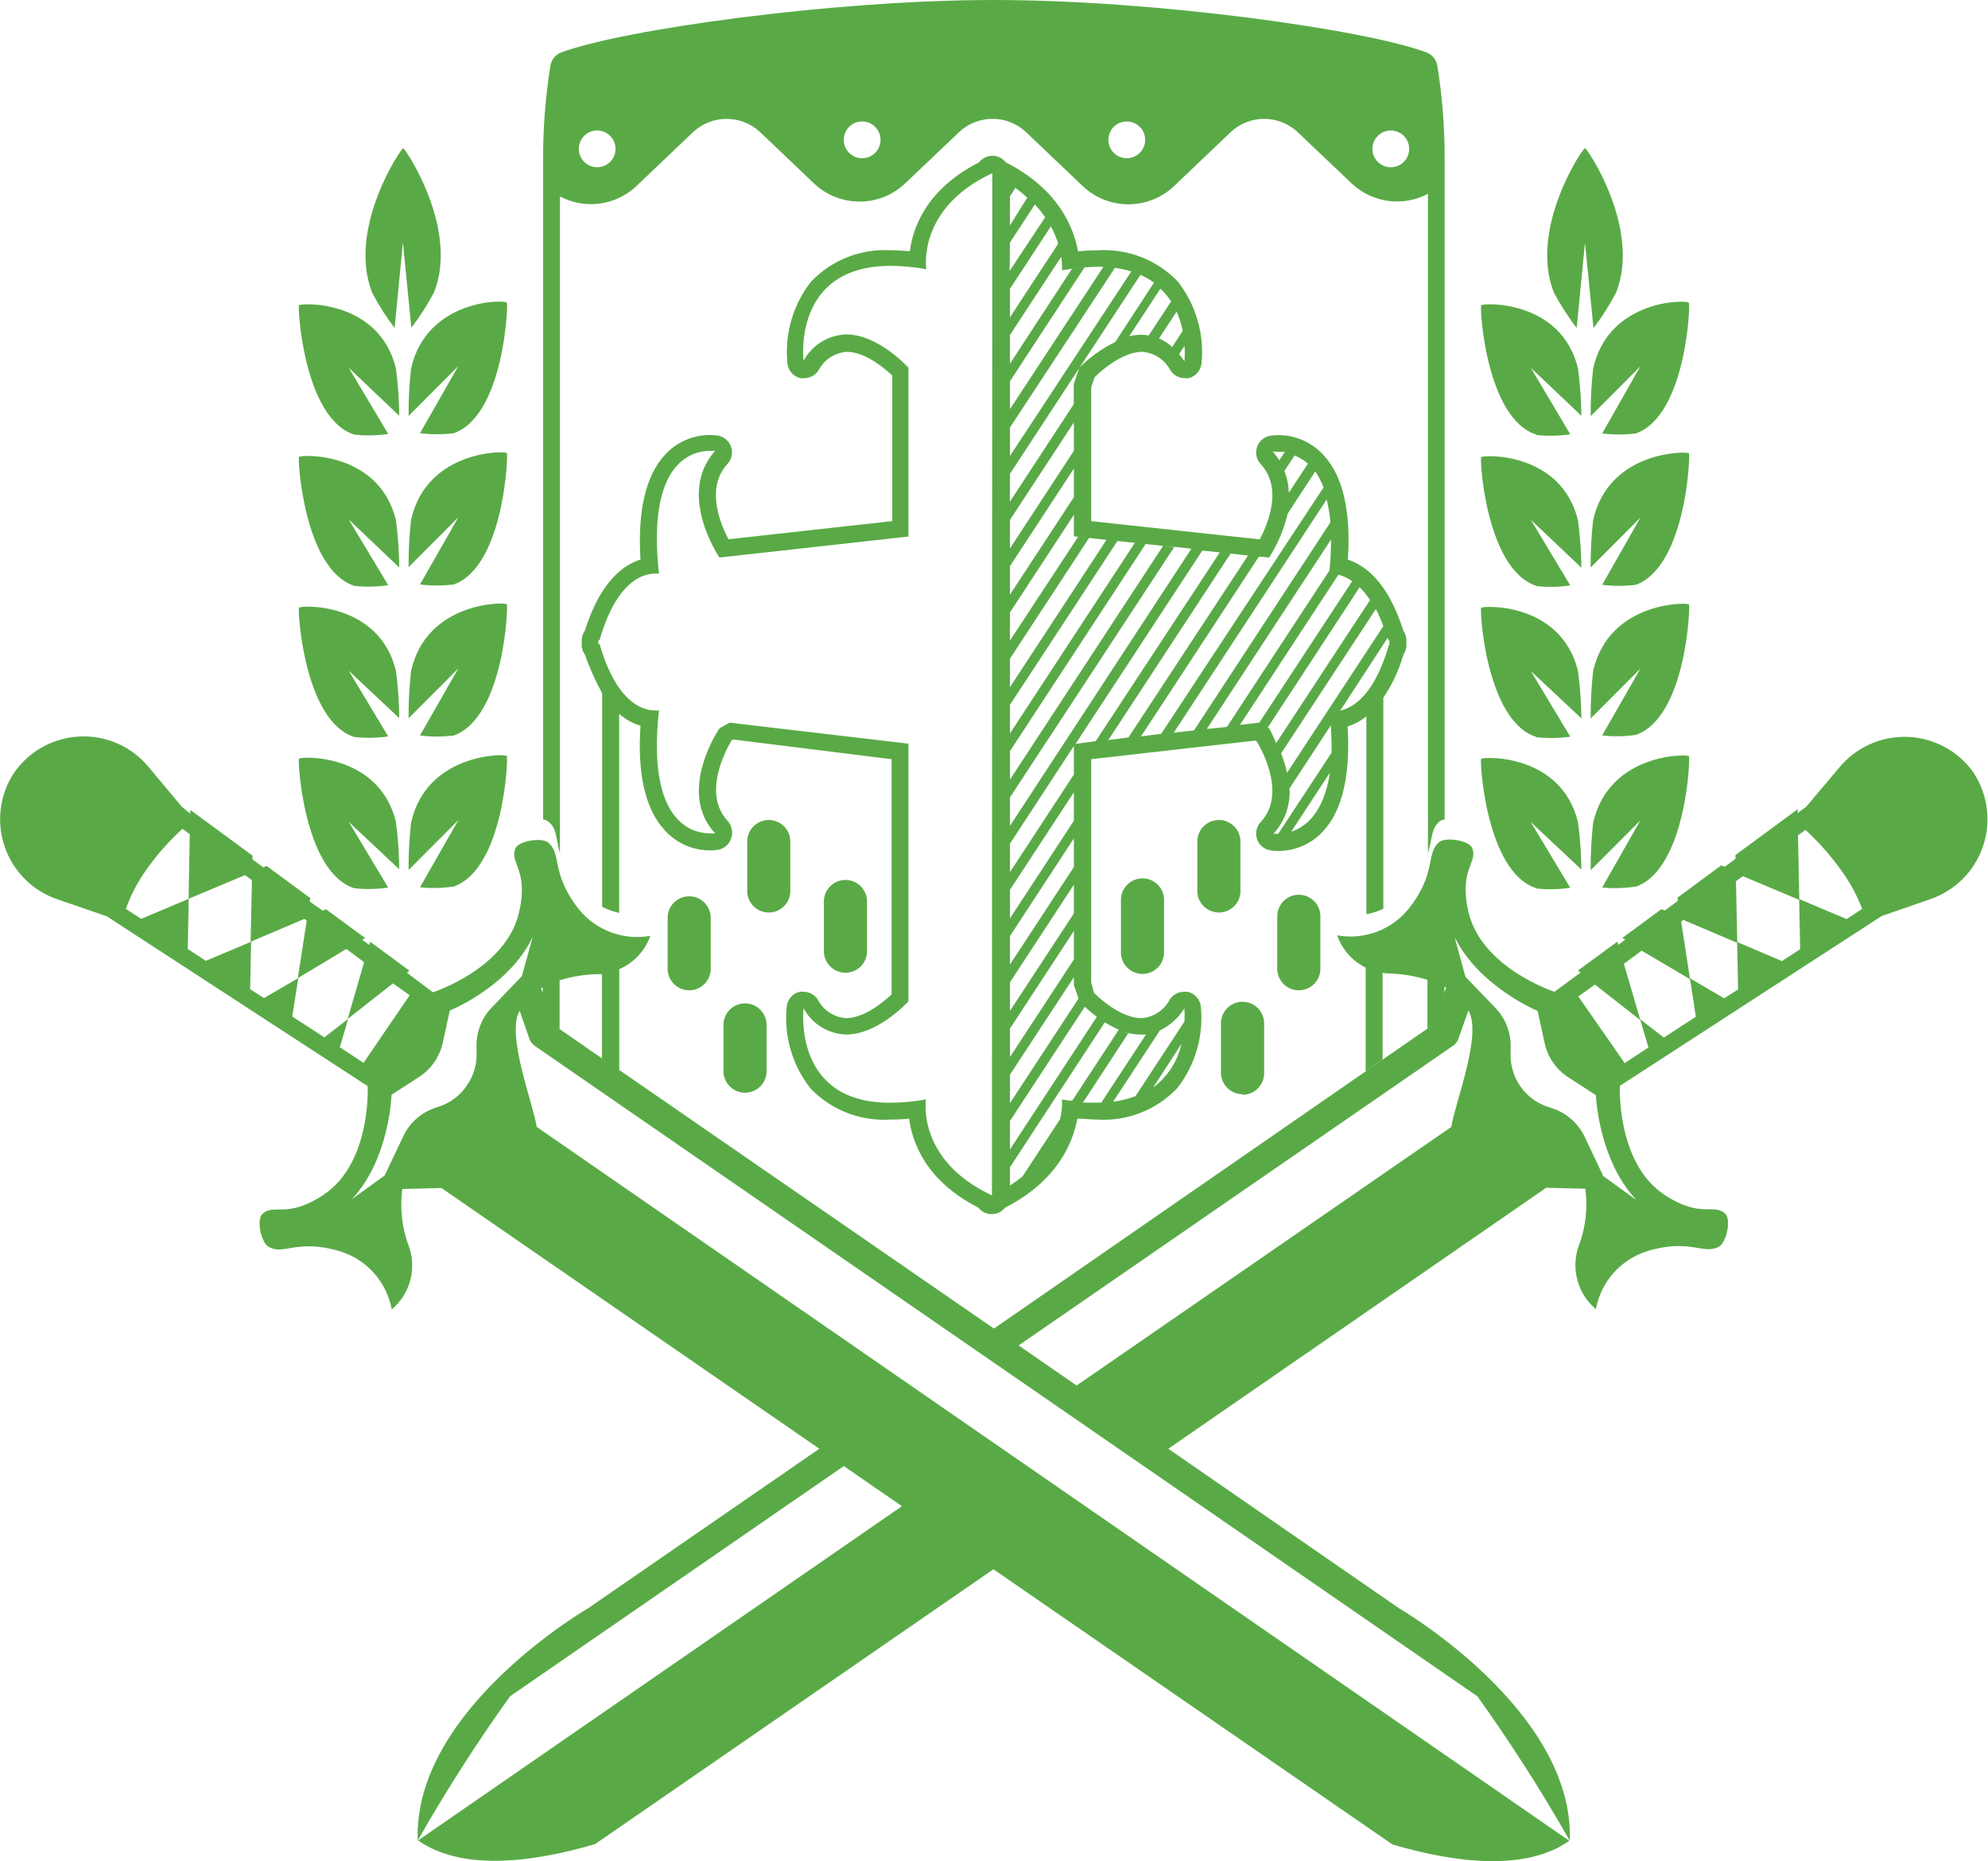
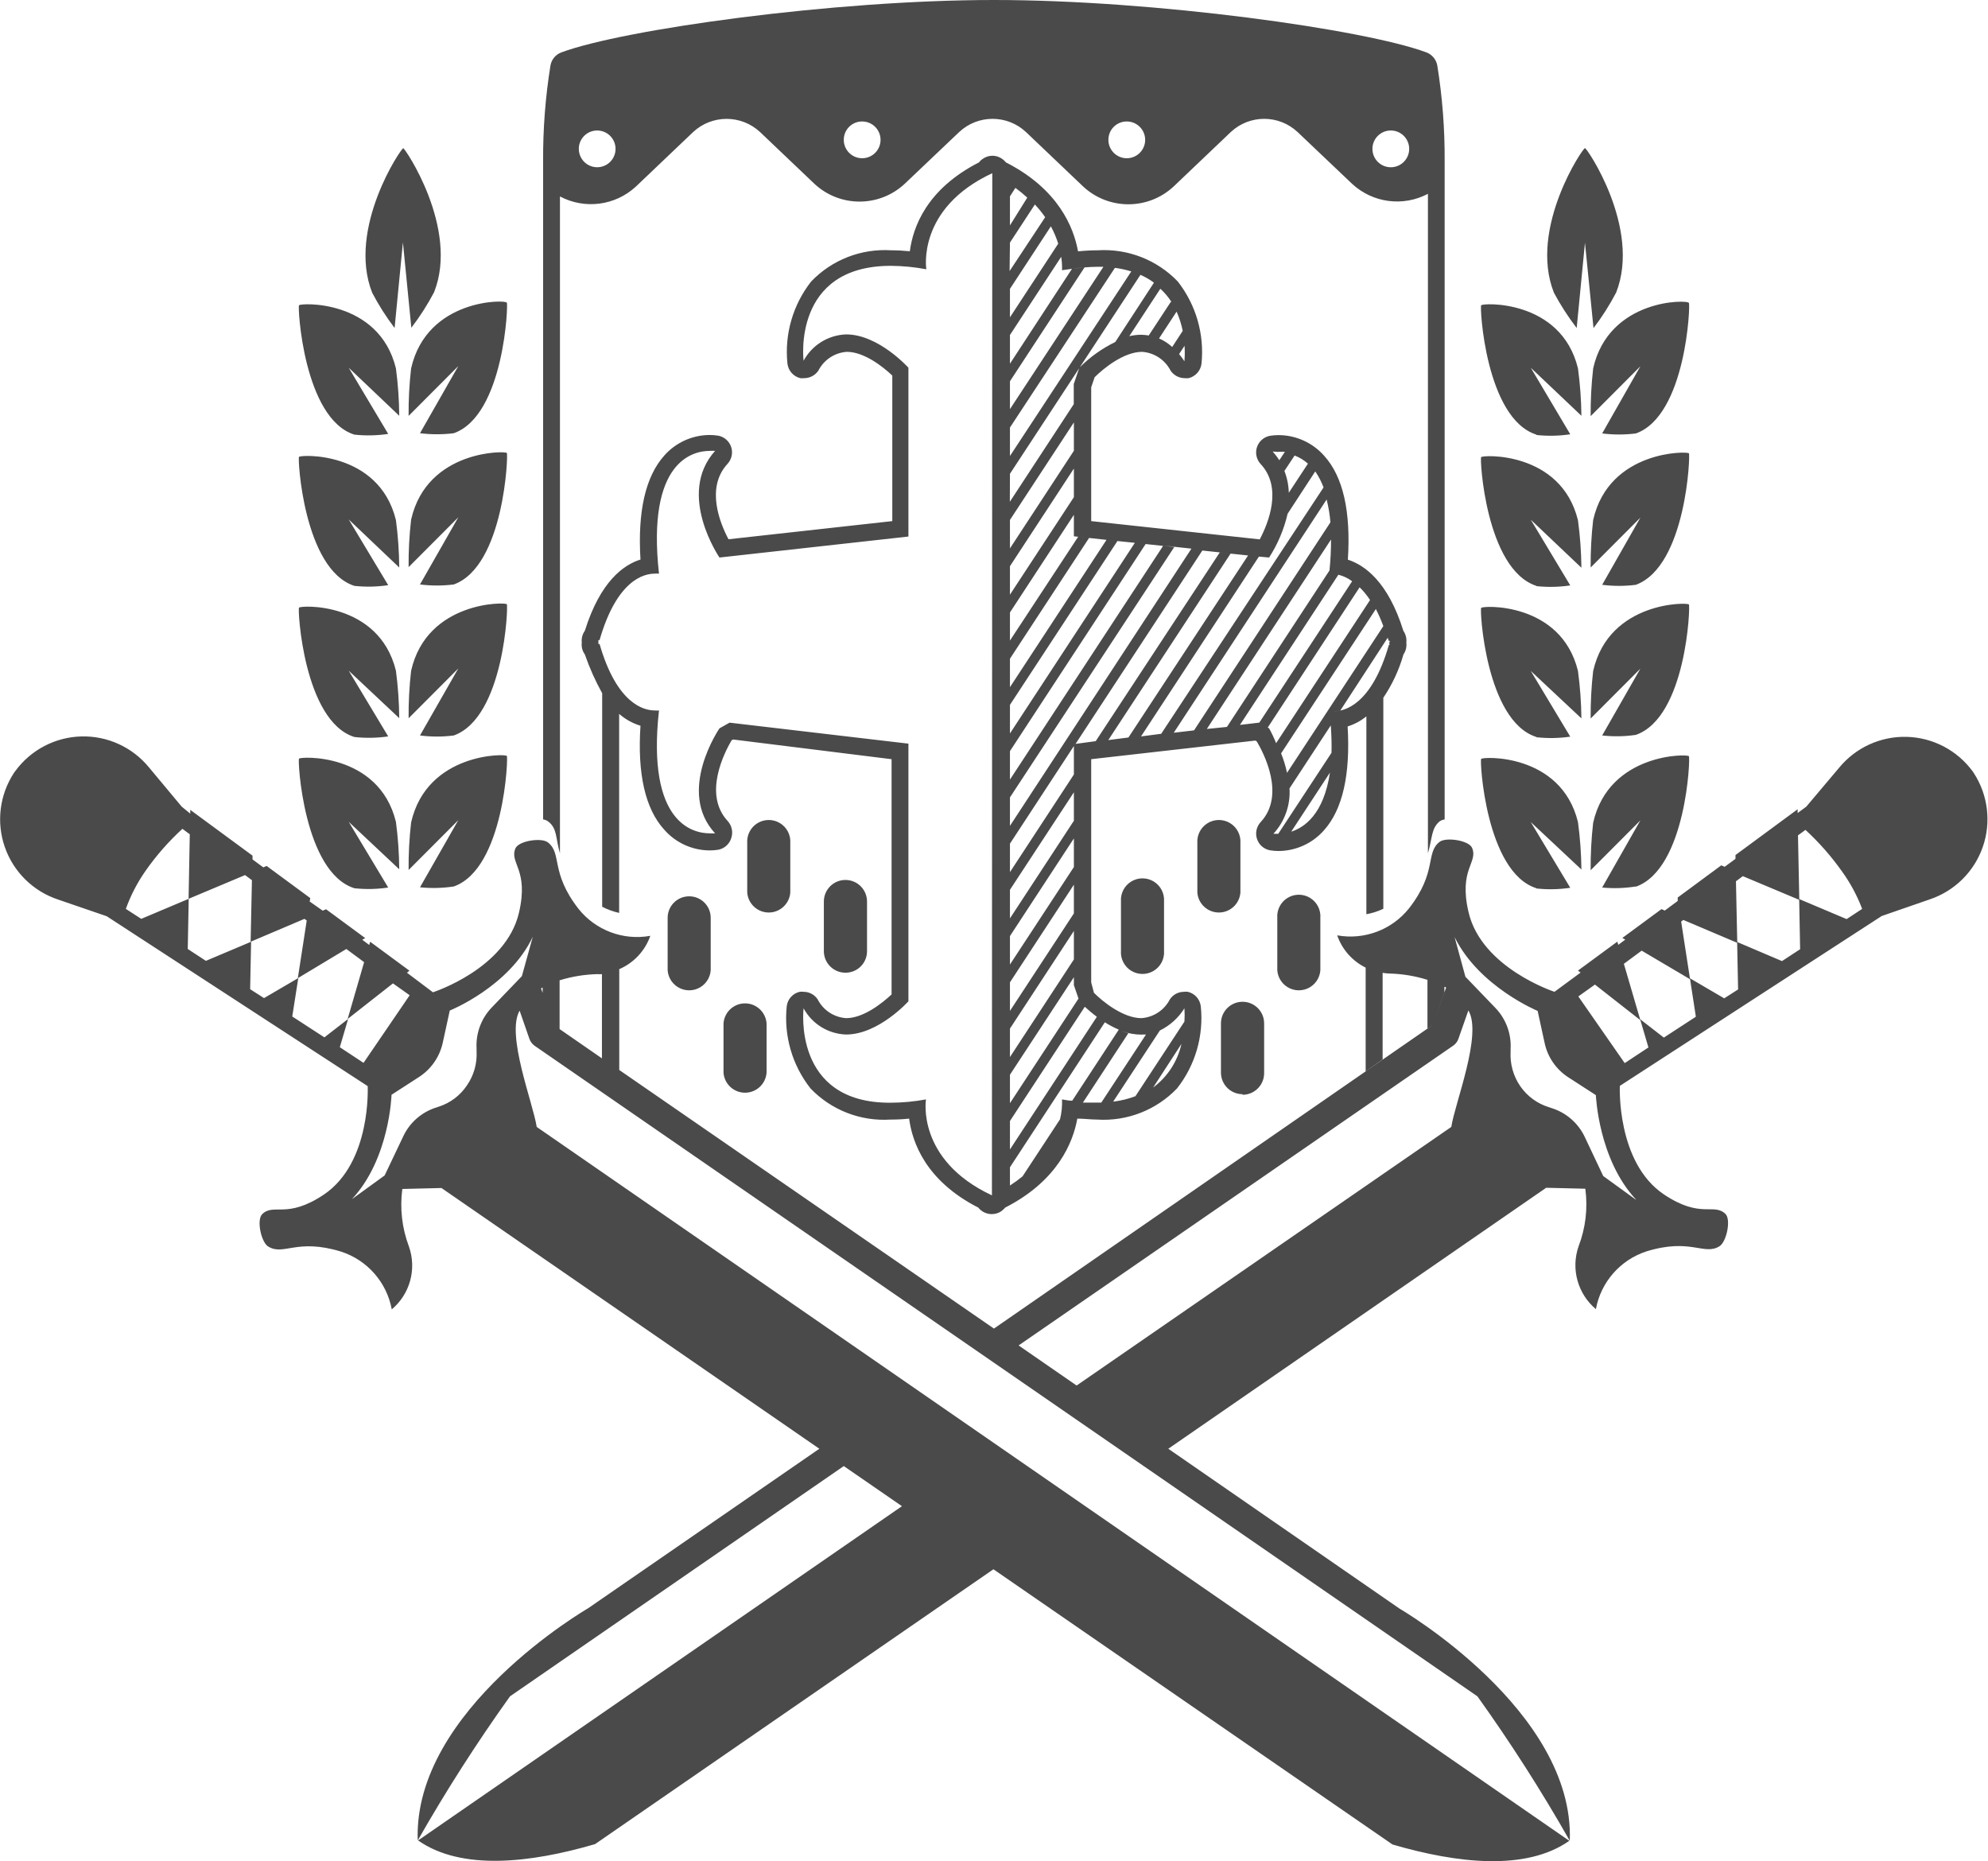
<svg xmlns="http://www.w3.org/2000/svg" viewBox="0 0 167.61 156.87">
  <defs>
-     <style>.cls-1{fill:#59aa46;}</style>
+     <style>.cls-1{fill:#4A4A4A;}</style>
  </defs>
  <g id="Capa_2" data-name="Capa 2">
    <g id="OBJECTS">
      <path class="cls-1" d="M50.17,155.46l33.63-23.2-7.71-5.32L35.25,155.15C38.9,157.71,44.7,157.06,50.17,155.46ZM166.42,65.18a1.3,1.3,0,0,0-.1-.15,7.13,7.13,0,0,0-11.27-.3L152.29,68l-.73.54v-.32l-5.24,3.86v.32l-.91.67-.29-.12-3.67,2.71,0,.29-1.09.81-.28-.12-3.3,2.43.25.14-.59.44-.08-.27-3.32,2.44.22.17-2.2,1.62s-6.13-2-7.24-6.69c-.87-3.67.83-4.19.29-5.45-.28-.63-2.19-.92-2.74-.5-1.21.95-.17,2.51-2.57,5.6a6.32,6.32,0,0,1-6.06,2.28,4.78,4.78,0,0,0,2.4,2.72h0v8.74l1.43-1v-7.3a4.07,4.07,0,0,0,.61.06,11.69,11.69,0,0,1,3.17.53v4.1l.48-.32.95-2.73v-.46h0s.1,0,.14.07l-1.09,3.12L83.8,112,52.21,90.2V81.7a4.78,4.78,0,0,0,2.62-2.81,6.31,6.31,0,0,1-6.06-2.28c-2.4-3.09-1.36-4.65-2.58-5.6-.55-.42-2.45-.13-2.73.5-.54,1.26,1.16,1.78.29,5.45-1.11,4.72-7.25,6.69-7.25,6.69L34.31,82l.21-.17-3.31-2.44-.08.27-.59-.44.25-.14-3.3-2.43-.28.12L26.11,76l.05-.29L22.48,73l-.28.12-.91-.67v-.32l-5.25-3.86v.32L15.32,68l-2.76-3.31A7.13,7.13,0,0,0,1.29,65l-.11.15A7.13,7.13,0,0,0,4.89,75.83L9,77.24,31,91.56s.33,6.43-3.69,9.14c-3.13,2.1-4.22.7-5.2,1.65-.5.48-.09,2.37.5,2.73,1.31.81,2.4-.72,6.14.43a6.33,6.33,0,0,1,4.28,4.87,4.82,4.82,0,0,0,1.45-5.29,10,10,0,0,1-.56-4.86l3.3-.08,32.28,22.27-.42-.29-19.5,13.45s-14.77,8.54-14.36,19.57A140.1,140.1,0,0,1,43,143l28.14-19.41,46.26,31.9c5.47,1.6,11.27,2.25,14.91-.31L45.25,95c-.3-2-2.61-7.79-1.44-9.8l.83,2.39a1.23,1.23,0,0,0,.45.58L124.56,143a137.59,137.59,0,0,1,7.79,12.18c.41-11-14.35-19.57-14.35-19.57L98.5,122.13l31.86-22,3.3.08a9.87,9.87,0,0,1-.57,4.86,4.84,4.84,0,0,0,1.46,5.29,6.33,6.33,0,0,1,4.27-4.87c3.74-1.15,4.84.38,6.15-.43.59-.36,1-2.25.5-2.73-1-.95-2.07.45-5.2-1.65-4-2.71-3.7-9.14-3.7-9.14l22.08-14.32,4.07-1.41A7.13,7.13,0,0,0,166.42,65.18ZM30.65,89.6l-2-1.32.7-2.38-2,1.55-2.71-1.76.51-3.24-2.89,1.69-1.17-.75.08-4L17.36,81l-1.53-1,.08-4.23-4,1.69-1.3-.84a13.6,13.6,0,0,1,1.67-3.22,21.51,21.51,0,0,1,3.1-3.53l.62.46-.1,5.44,4.76-2,.58.43-.11,5.19,4.54-1.93.19.14-.75,4.86L29.2,80l1.5,1.11L29.31,85.9l3.82-3,1.41,1ZM44,82.29l-2.53,2.63a4.62,4.62,0,0,0-1.29,3.47l0,.23a4.6,4.6,0,0,1-.82,2.89A4.51,4.51,0,0,1,37,93.29l-.21.07A4.59,4.59,0,0,0,34,95.79l-1.57,3.3v0l-2.76,2c3.19-3.41,3.34-8.8,3.34-8.8l2.32-1.5a4.62,4.62,0,0,0,2-2.89l.59-2.71s5-2,7-6.22Zm1.75,1.41-.14-.39s.09,0,.14-.07Zm5,5.52-3.57-2.47V82.64a11.79,11.79,0,0,1,3.18-.52,2.58,2.58,0,0,0,.39,0ZM122.36,95,90.77,116.8l-4.89-3.38,36.64-25.27a1.15,1.15,0,0,0,.44-.58l.84-2.39C125,87.19,122.66,93,122.36,95Zm15.57,6.14-2.76-2v0l-1.56-3.3a4.62,4.62,0,0,0-2.8-2.43l-.21-.07a4.57,4.57,0,0,1-2.43-1.78,4.66,4.66,0,0,1-.81-2.89v-.23a4.62,4.62,0,0,0-1.28-3.47l-2.53-2.63L122.64,79c2.06,4.18,7,6.22,7,6.22l.59,2.71a4.58,4.58,0,0,0,2,2.89l2.32,1.5S134.75,97.71,137.93,101.12Zm17.76-23.66-4-1.69.08,4.23-1.53,1-3.78-1.61.08,4-1.17.75-2.89-1.69.5,3.24-2.7,1.76-2-1.55.7,2.38-2,1.32L133.07,84l1.4-1,3.83,3-1.39-4.75,1.5-1.11,4.08,2.41-.75-4.86.18-.14,4.55,1.93-.11-5.19.58-.43,4.76,2-.11-5.44.63-.46a22,22,0,0,1,3.1,3.53A13.6,13.6,0,0,1,157,76.62Zm-26.15-2.58a11.2,11.2,0,0,0,2.85-.06l-3.33-5.54,4.27,4a32.44,32.44,0,0,0-.29-4c-1.44-5.88-8.16-5.51-8.16-5.32C124.74,64,125.25,73.53,129.54,74.88Zm0-25.49a11.2,11.2,0,0,0,2.85-.06l-3.33-5.54,4.27,4.05a32.44,32.44,0,0,0-.29-4c-1.44-5.88-8.16-5.51-8.16-5.32C124.74,38.54,125.25,48,129.54,49.39Zm0,12.74a11.32,11.32,0,0,0,2.85-.05l-3.33-5.54,4.27,4a32.56,32.56,0,0,0-.29-4c-1.44-5.88-8.16-5.51-8.16-5.31C124.74,51.28,125.25,60.78,129.54,62.13Zm8.38,12.6c4.26-1.51,4.61-11,4.47-11,0-.2-6.73-.32-8.07,5.61a32.62,32.62,0,0,0-.21,4l4.19-4.2-3.22,5.66A11.33,11.33,0,0,0,137.92,74.73Zm4.47-23.79c0-.19-6.73-.32-8.07,5.61a32.76,32.76,0,0,0-.21,4l4.19-4.2L135.08,62a11,11,0,0,0,2.84-.05C142.18,60.47,142.53,51,142.39,50.94Zm-8.07-19.88a32.76,32.76,0,0,0-.21,4l4.19-4.2-3.22,5.66a11.45,11.45,0,0,0,2.84,0c4.26-1.51,4.61-11,4.47-11C142.38,25.25,135.66,25.13,134.32,31.06Zm-1.39-3.41.7-7.21.72,7.2a21.07,21.07,0,0,0,1.91-3c2.14-5.44-2.53-12.29-2.63-12.17-.11-.12-4.77,6.74-2.62,12.18A21.84,21.84,0,0,0,132.93,27.65Zm-3.39,9a11.2,11.2,0,0,0,2.85-.06L129.06,31l4.27,4.05a32.44,32.44,0,0,0-.29-4c-1.44-5.88-8.16-5.51-8.16-5.31C124.74,25.79,125.25,35.29,129.54,36.64Zm12.85,1.55c0-.19-6.73-.32-8.07,5.62a32.54,32.54,0,0,0-.21,4l4.19-4.2-3.22,5.66a11.33,11.33,0,0,0,2.84,0C142.18,47.73,142.53,38.22,142.39,38.19ZM34.66,31.06a32.76,32.76,0,0,0-.21,4l4.19-4.2-3.23,5.66a11.54,11.54,0,0,0,2.85,0c4.26-1.51,4.6-11,4.47-11C42.72,25.25,36,25.13,34.66,31.06Zm3.6,43.67c4.26-1.51,4.6-11,4.47-11,0-.2-6.73-.32-8.07,5.61a32.62,32.62,0,0,0-.21,4l4.19-4.2-3.23,5.66A11.41,11.41,0,0,0,38.26,74.73Zm4.47-23.79c0-.19-6.73-.32-8.07,5.61a32.76,32.76,0,0,0-.21,4l4.19-4.2L35.41,62A11.05,11.05,0,0,0,38.26,62C42.52,60.47,42.86,51,42.73,50.94Zm0-12.75c0-.19-6.73-.32-8.07,5.62a32.54,32.54,0,0,0-.21,4l4.19-4.2-3.23,5.66a11.41,11.41,0,0,0,2.85,0C42.52,47.73,42.86,38.22,42.73,38.19ZM29.88,62.13a11.32,11.32,0,0,0,2.85-.05L29.4,56.54l4.26,4a32.07,32.07,0,0,0-.28-4c-1.44-5.88-8.16-5.51-8.17-5.31C25.08,51.28,25.59,60.78,29.88,62.13Zm0-25.49a11.2,11.2,0,0,0,2.85-.06L29.4,31l4.26,4.05a32,32,0,0,0-.28-4c-1.44-5.88-8.16-5.51-8.17-5.31C25.08,25.79,25.59,35.29,29.88,36.64Zm3.39-9,.7-7.21.71,7.2a20.9,20.9,0,0,0,1.92-3C38.74,19.23,34.07,12.38,34,12.5c-.11-.12-4.77,6.74-2.62,12.18A20.9,20.9,0,0,0,33.27,27.65ZM29.88,74.88a11.2,11.2,0,0,0,2.85-.06L29.4,69.28l4.26,4a32,32,0,0,0-.28-4c-1.44-5.88-8.16-5.51-8.17-5.32C25.08,64,25.59,73.53,29.88,74.88Zm0-25.49a11.2,11.2,0,0,0,2.85-.06L29.4,43.79l4.26,4.05a32,32,0,0,0-.28-4c-1.44-5.88-8.16-5.51-8.17-5.32C25.08,38.54,25.59,48,29.88,49.39ZM58.1,75.56a1.81,1.81,0,0,0-1.81,1.82v4.15a1.82,1.82,0,1,0,3.63,0V77.38A1.81,1.81,0,0,0,58.1,75.56Zm46.48-.32V71.08a1.82,1.82,0,1,0-3.63,0v4.16a1.82,1.82,0,0,0,3.63,0Zm3.11,2.14v4.15a1.82,1.82,0,1,0,3.63,0V77.38a1.82,1.82,0,1,0-3.63,0Zm10.63-22.2a1.45,1.45,0,0,0,.25-1,1.48,1.48,0,0,0-.25-1l0,0c-1.3-4.16-3.27-5.54-4.68-6,.26-4.05-.4-7-2-8.76a5.15,5.15,0,0,0-3.85-1.74,4.43,4.43,0,0,0-.73.06,1.43,1.43,0,0,0-.78,2.37c1.88,2,.65,5-.07,6.36L92,43.93V32.65l.29-.85c.74-.74,2.46-2.14,4-2.14a2.92,2.92,0,0,1,2.4,1.58,1.45,1.45,0,0,0,1.19.64,1.86,1.86,0,0,0,.33,0,1.44,1.44,0,0,0,1.09-1.22,9.66,9.66,0,0,0-2-6.93,8.61,8.61,0,0,0-6.75-2.63,16,16,0,0,0-1.66.09c-.36-2-1.64-5.24-6.08-7.5a1.54,1.54,0,0,0-.57-.44,1.39,1.39,0,0,0-.57-.12,1.4,1.4,0,0,0-.78.24,1.77,1.77,0,0,0-.17.12,1.71,1.71,0,0,0-.18.2c-4.42,2.25-5.57,5.47-5.83,7.49-.54-.05-1.07-.08-1.57-.08a8.59,8.59,0,0,0-6.75,2.63,9.61,9.61,0,0,0-2,6.93,1.43,1.43,0,0,0,1.09,1.22,1.86,1.86,0,0,0,.33,0,1.45,1.45,0,0,0,1.19-.64,2.91,2.91,0,0,1,2.4-1.58c1.43,0,3,1.21,3.83,2V43.93L61.42,45.46c-.72-1.36-1.94-4.35-.08-6.36a1.43,1.43,0,0,0-.77-2.37,4.43,4.43,0,0,0-.73-.06A5.13,5.13,0,0,0,56,38.41c-1.58,1.77-2.25,4.71-2,8.76-1.41.44-3.38,1.82-4.69,6l0,0a1.45,1.45,0,0,0-.26,1,1.41,1.41,0,0,0,.26,1l0,0a20.56,20.56,0,0,0,1.46,3.27v18a6.07,6.07,0,0,0,1.43.52V60.18a4.92,4.92,0,0,0,1.8,1c-.27,4.06.4,7,2,8.76a5.12,5.12,0,0,0,3.85,1.75,4.43,4.43,0,0,0,.73-.06,1.43,1.43,0,0,0,1.08-1,1.45,1.45,0,0,0-.31-1.42c-2.1-2.27-.25-5.81.33-6.8l.13-.07L75.17,64V83.83c-.82.77-2.39,2-3.83,2a2.91,2.91,0,0,1-2.4-1.58,1.42,1.42,0,0,0-1.19-.64,1.24,1.24,0,0,0-.33,0,1.42,1.42,0,0,0-1.09,1.22,9.59,9.59,0,0,0,2,6.92,8.57,8.57,0,0,0,6.75,2.63,14.24,14.24,0,0,0,1.57-.08c.26,2,1.41,5.25,5.83,7.5a1.62,1.62,0,0,0,.18.19l.17.13a1.5,1.5,0,0,0,.34.16h0a1.31,1.31,0,0,0,.44.07h0a1.52,1.52,0,0,0,.42-.06h0a1.37,1.37,0,0,0,.37-.17l.16-.13a1.7,1.7,0,0,0,.19-.19c4.44-2.27,5.72-5.51,6.08-7.5.57,0,1.13.08,1.66.08a8.57,8.57,0,0,0,6.75-2.63,9.59,9.59,0,0,0,2-6.92,1.43,1.43,0,0,0-1.09-1.22,1.24,1.24,0,0,0-.33,0,1.42,1.42,0,0,0-1.19.64,2.92,2.92,0,0,1-2.4,1.58c-1.55,0-3.29-1.42-4-2.14L92,82.81V64l13.84-1.57.12.07c.59,1,2.44,4.53.33,6.8a1.43,1.43,0,0,0,.78,2.38,4.43,4.43,0,0,0,.73.06A5.13,5.13,0,0,0,111.62,70c1.58-1.76,2.24-4.7,2-8.76a4.75,4.75,0,0,0,1.58-.85V77.07a5.65,5.65,0,0,0,1.43-.46V58.82h0a12.83,12.83,0,0,0,1.68-3.59ZM83.63,100.77c-6.4-3-5.56-8.09-5.56-8.09a16.6,16.6,0,0,1-3,.28C66.78,93,67.75,85,67.75,85a4.23,4.23,0,0,0,3.59,2.21c2.73,0,5.25-2.8,5.25-2.8V62.69L61.51,60.92l-.85.48s-3.65,5.31-.37,8.85a2.86,2.86,0,0,1-.45,0c-1.38,0-5.34-.81-4.28-10.36a1.48,1.48,0,0,1-.37,0c-.89,0-3.18-.53-4.64-5.6h-.1a1,1,0,0,0,0-.16,1.09,1.09,0,0,0,0-.17h.1c1.46-5.08,3.75-5.6,4.64-5.6a2,2,0,0,1,.37,0c-1.06-9.54,2.9-10.35,4.28-10.35a2.86,2.86,0,0,1,.45,0C57,41.67,60.66,47,60.66,47l15.93-1.77V31s-2.52-2.81-5.25-2.81a4.25,4.25,0,0,0-3.59,2.22s-1-8,7.35-8a16.68,16.68,0,0,1,3,.29s-.84-5.12,5.56-8.1ZM116,51.34a13.41,13.41,0,0,1,.63,1.44l-8.12,12.37a9.55,9.55,0,0,0-.5-1.64Zm-5.73-12.25-1.61,2.45a5.48,5.48,0,0,0-.37-1.84h0l.86-1.3A3.7,3.7,0,0,1,110.28,39.09Zm-2.51-1a4.4,4.4,0,0,1,.57,0l-.47.71a5.26,5.26,0,0,0-.56-.73A3.09,3.09,0,0,1,107.77,38.1Zm-7.91-7.65a5.66,5.66,0,0,0-.44-.59h0l.46-.7A8.56,8.56,0,0,1,99.86,30.45Zm-.14-2.54-.88,1.35h0a4,4,0,0,0-1.11-.72h0l1.48-2.26A7.82,7.82,0,0,1,99.72,27.91Zm-1-2.45-1.86,2.83h0a4.62,4.62,0,0,0-.64-.06,4.52,4.52,0,0,0-1,.12h0l2.62-4A5.5,5.5,0,0,1,98.77,25.46ZM85.15,16.55l.46-.71a11.42,11.42,0,0,1,1,.82L85.15,19Zm0,3.9,2.1-3.21a9.08,9.08,0,0,1,.87,1.07l-3,4.54Zm0,3.9,3.45-5.27a8.26,8.26,0,0,1,.62,1.46l-4.07,6.21Zm0,3.89,4.32-6.59a5.89,5.89,0,0,1,.07,1.13l.84-.12-5.23,8Zm0,3.9,6.29-9.6-1.06.12a16.73,16.73,0,0,1,2.13-.17c.19,0,.34,0,.52,0l-7.88,12Zm0,3.9L94,22.58a8.79,8.79,0,0,1,1.38.3L85.15,38.44Zm0,3.9,11-16.77a5.68,5.68,0,0,1,1.14.66l-3.26,5A11.11,11.11,0,0,0,91,31l-.47,1.37v1.7l-5.39,8.23Zm0,3.89,5.39-8.22V38l-5.39,8.23Zm0,3.9,5.39-8.23v2.41l-5.39,8.22Zm0,3.9,5.39-8.23v1.81l1.13.12-.77-.08L85.15,54Zm0,3.9,6.67-10.18,1.47.16L85.15,57.93Zm0,3.89,9.06-13.81,1.47.15L85.15,61.83Zm0,3.9L96.59,45.86,96,45.8l2.06.22L85.15,65.72Zm0,3.9L99,46.12,98.13,46l2.32.25L85.15,69.62Zm0,3.9,5.39-8.23v2.4l-5.39,8.23Zm0,3.89,5.39-8.22v2.4l-5.39,8.23Zm0,3.9,5.39-8.23v2.41l-5.39,8.22Zm0,3.9,5.39-8.23V77l-5.39,8.22Zm0,3.9,5.39-8.23v2.4l-5.39,8.23Zm0,3.89,5.39-8.22v.67l.39,1.13L85.15,93Zm1.07,8.57A9.6,9.6,0,0,0,88,97.28,9.6,9.6,0,0,1,86.22,99.17Zm11-7.49L99.61,88A6.28,6.28,0,0,1,97.22,91.68ZM99.86,85a8,8,0,0,1,0,1.12l-4.13,6.29a8,8,0,0,1-1.88.46l3.94-6h0A5.05,5.05,0,0,0,99.86,85Zm-3.59,2.21.35,0-3.77,5.74.33,0c-.23,0-.43,0-.67,0s-.79,0-1.21,0l3.83-5.85a5.05,5.05,0,0,1-.55-.18A4.85,4.85,0,0,0,96.27,87.22Zm-1.94-.42-3.93,6c-.29,0-.56-.06-.86-.11a5.94,5.94,0,0,1-.17,1.68l-3.16,4.81a11.62,11.62,0,0,1-1.06.77V98.4l8-12.22h0A8.1,8.1,0,0,0,94.33,86.8Zm-1.85-1.08L85.15,96.9V94.5l6.31-9.63h0C91.71,85.1,92.07,85.41,92.48,85.72Zm-1.8-23,10.69-16.3,2.15.23-.68-.07L92.38,62.48h0Zm2.76-.32,10.31-15.72,2.38.25-.9-.1L95.14,62.17Zm2.76-.31,9.94-15.16L107,47a11.69,11.69,0,0,0,1.56-3.69h0l2.33-3.57a6.28,6.28,0,0,1,.7,1.35L97.9,61.86Zm2.15-.24.61-.07,12.89-19.66a12,12,0,0,1,.32,1.92l-11.5,17.54Zm3.12-.36.26,0,10.49-16a24.85,24.85,0,0,1-.13,2.61l-8.66,13.21,1-.12ZM107,61.4l-.85-.48-1.61.19,8.3-12.66A3.18,3.18,0,0,1,114,49l-7.88,12,.72.4,7.79-11.89a6.29,6.29,0,0,1,.88,1.07l-7.92,12.07h0A10.6,10.6,0,0,0,107,61.4Zm1.85,8.73,3.28-5C111.6,68.62,110,69.77,108.8,70.13Zm3.28-5a14.35,14.35,0,0,0,.13-1.7A14.35,14.35,0,0,1,112.08,65.12Zm-4.36,5.16-.41,0a5.17,5.17,0,0,0,1.36-3.83h0l3.48-5.31q.09,1.28.06,2.31Zm9.43-15.93h-.1c-1.46,5.07-3.75,5.6-4.63,5.6a3,3,0,0,0,.53-.06l4-6.14a2.58,2.58,0,0,1,.08.26h.1a1.09,1.09,0,0,1-.05.17A1,1,0,0,1,117.15,54.35ZM71.28,82a1.81,1.81,0,0,0,1.82-1.82V76a1.82,1.82,0,0,0-3.64,0v4.15A1.82,1.82,0,0,0,71.28,82Zm-24.07-10V16.56a5.58,5.58,0,0,0,6.4-.83l4.83-4.6a4.14,4.14,0,0,1,5.64,0l4.59,4.37a5.58,5.58,0,0,0,7.6,0l4.6-4.37a4.12,4.12,0,0,1,5.63,0l4.83,4.6a5.6,5.6,0,0,0,7.61,0l4.83-4.6a4.12,4.12,0,0,1,5.63,0L114,15.5a5.57,5.57,0,0,0,6.39.84V71.93c.38-1.28.27-2.11,1-2.7a1,1,0,0,1,.41-.15V13.58a49,49,0,0,0-.62-8.06,1.46,1.46,0,0,0-.91-1.1C115.07,2.48,97.37,0,83.8,0S52.53,2.48,47.32,4.42a1.44,1.44,0,0,0-.91,1.1,49,49,0,0,0-.62,8.06v55.5a.86.86,0,0,1,.4.15C47,69.82,46.83,70.65,47.21,71.93Zm70.05-61a1.55,1.55,0,1,1-1.55,1.55A1.55,1.55,0,0,1,117.26,11ZM95,10.24a1.55,1.55,0,1,1-1.55,1.55A1.54,1.54,0,0,1,95,10.24Zm-22.31,0a1.55,1.55,0,1,1-1.55,1.55A1.54,1.54,0,0,1,72.65,10.24ZM50.34,11A1.55,1.55,0,1,1,48.8,12.5,1.55,1.55,0,0,1,50.34,11Zm54.42,81.29a1.82,1.82,0,0,0,1.82-1.81V86.27a1.82,1.82,0,0,0-3.64,0v4.16A1.82,1.82,0,0,0,104.76,92.24ZM94.51,76v4.15a1.82,1.82,0,1,0,3.63,0V76a1.82,1.82,0,1,0-3.63,0ZM61,86.27v4.16a1.82,1.82,0,0,0,3.63,0V86.27a1.82,1.82,0,0,0-3.63,0Zm5.63-11V71.08a1.82,1.82,0,1,0-3.63,0v4.16a1.82,1.82,0,0,0,3.63,0Z" />
    </g>
  </g>
</svg>
